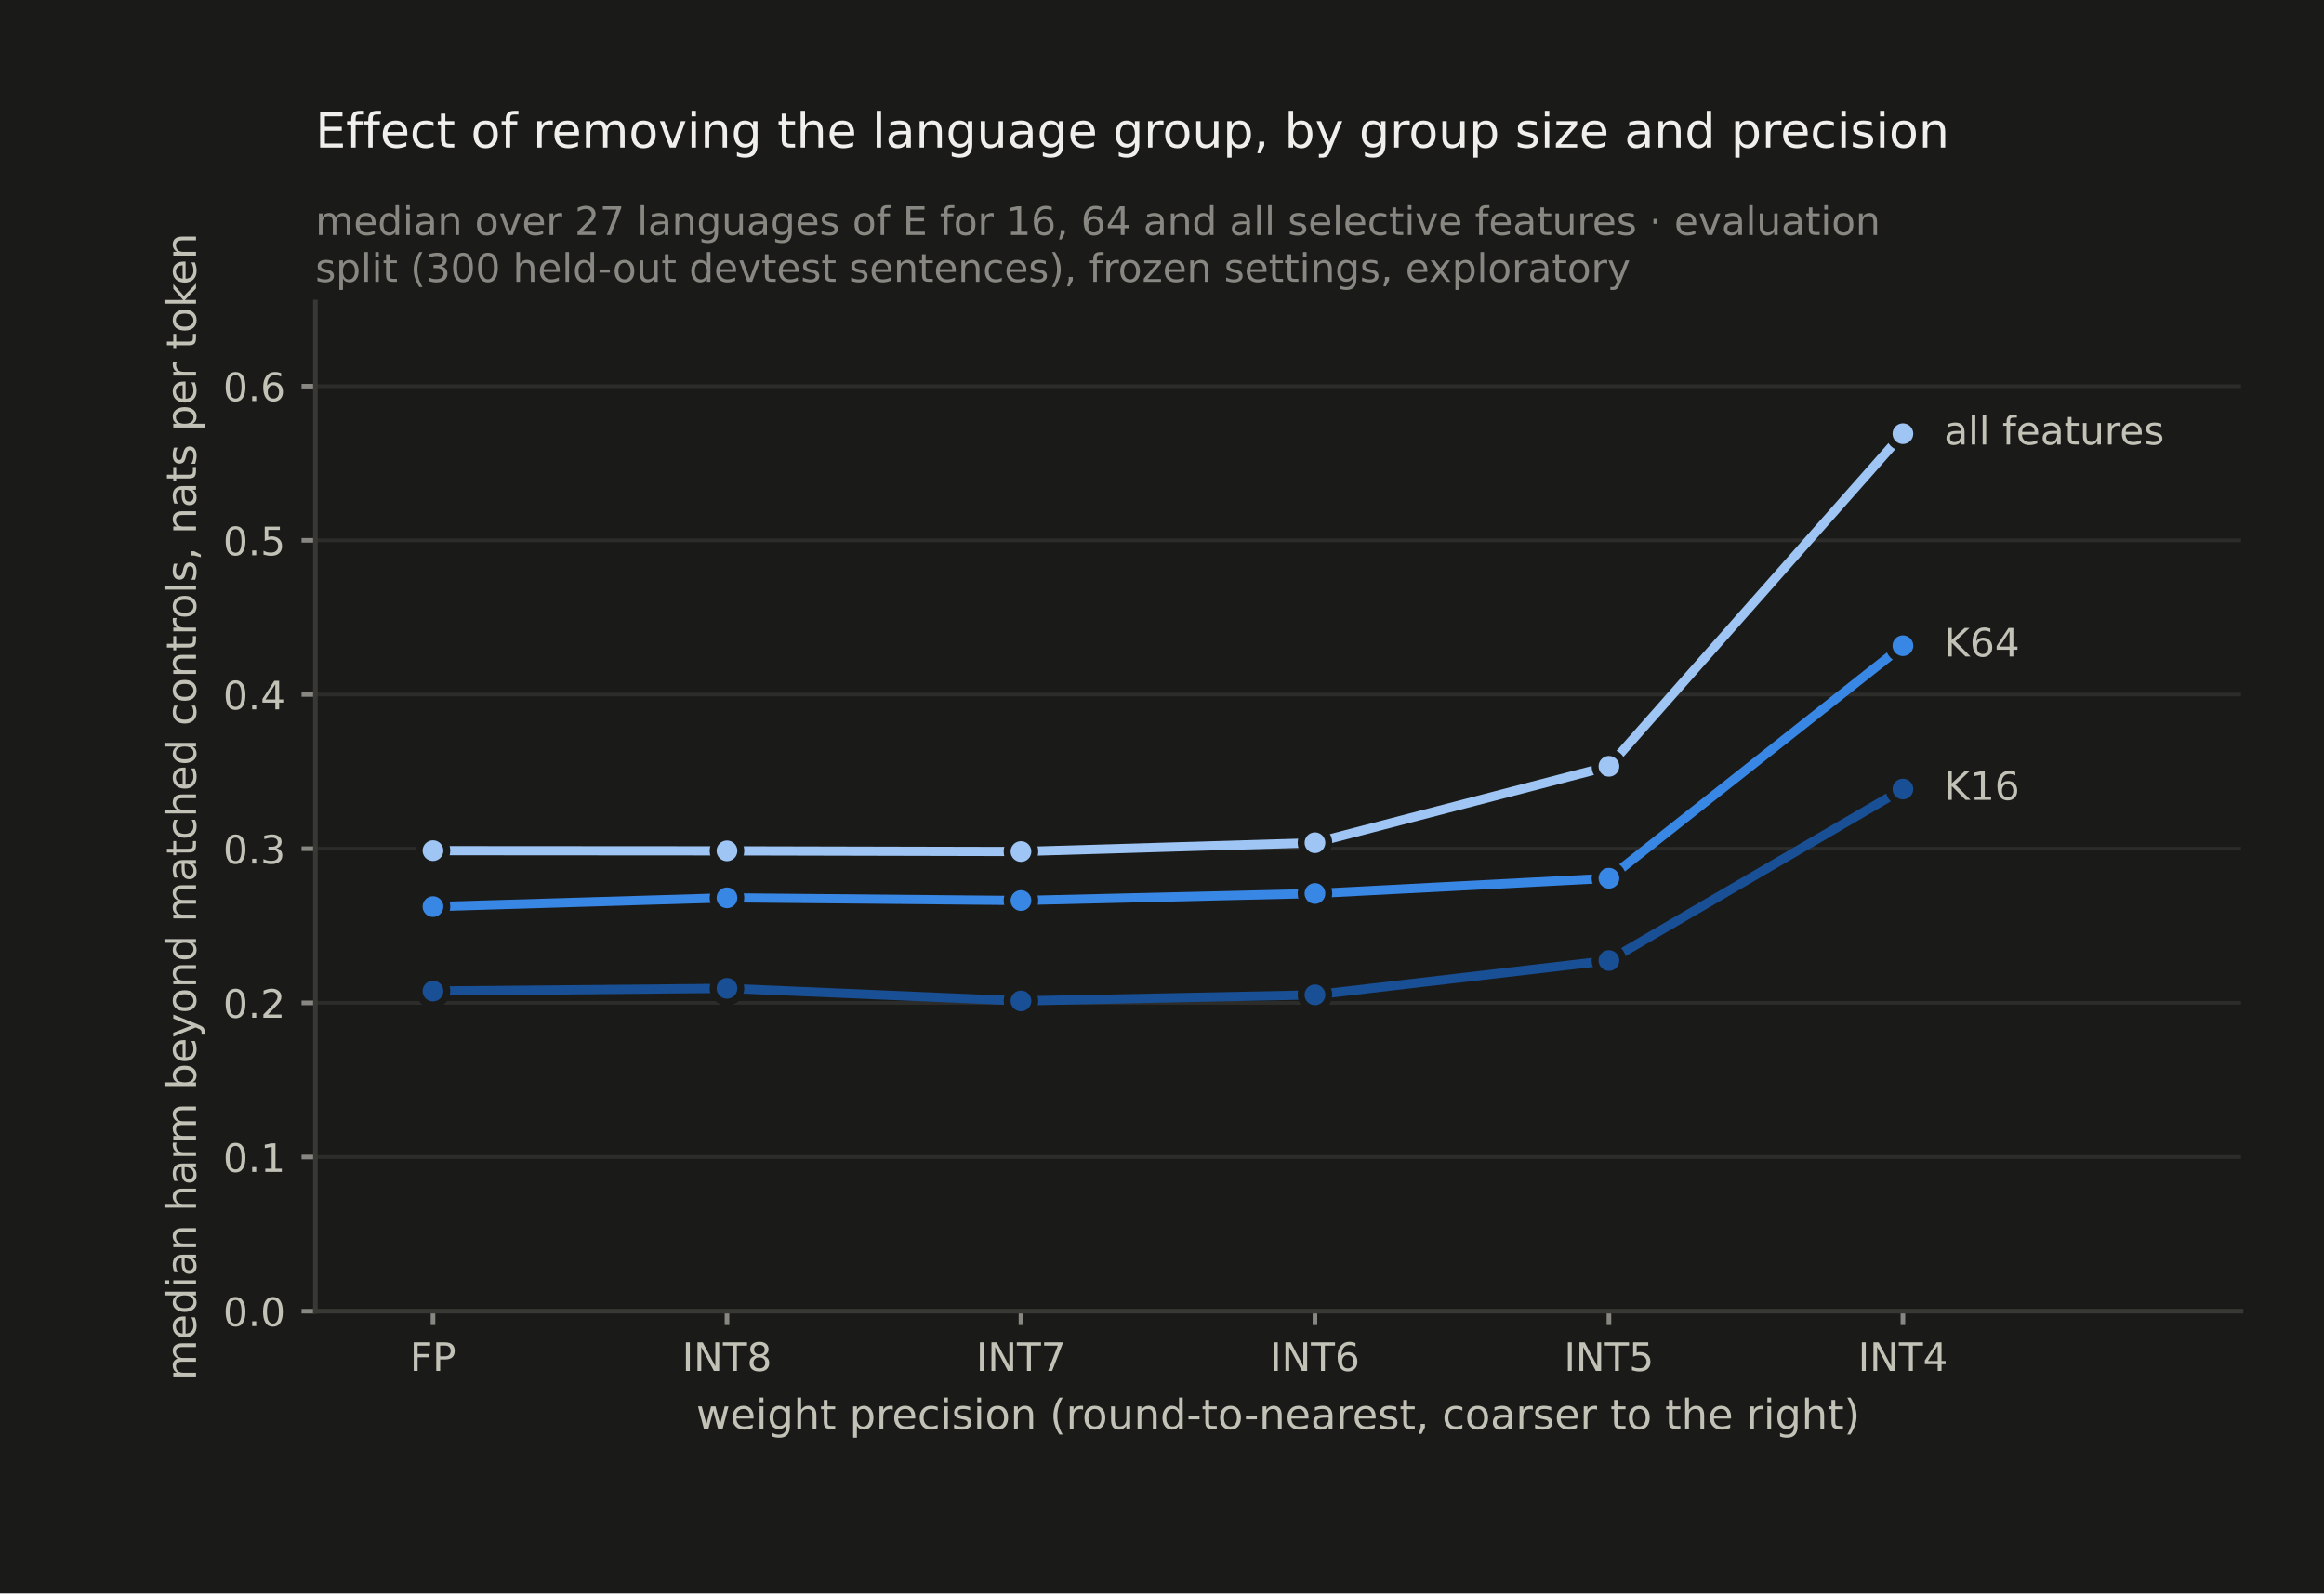
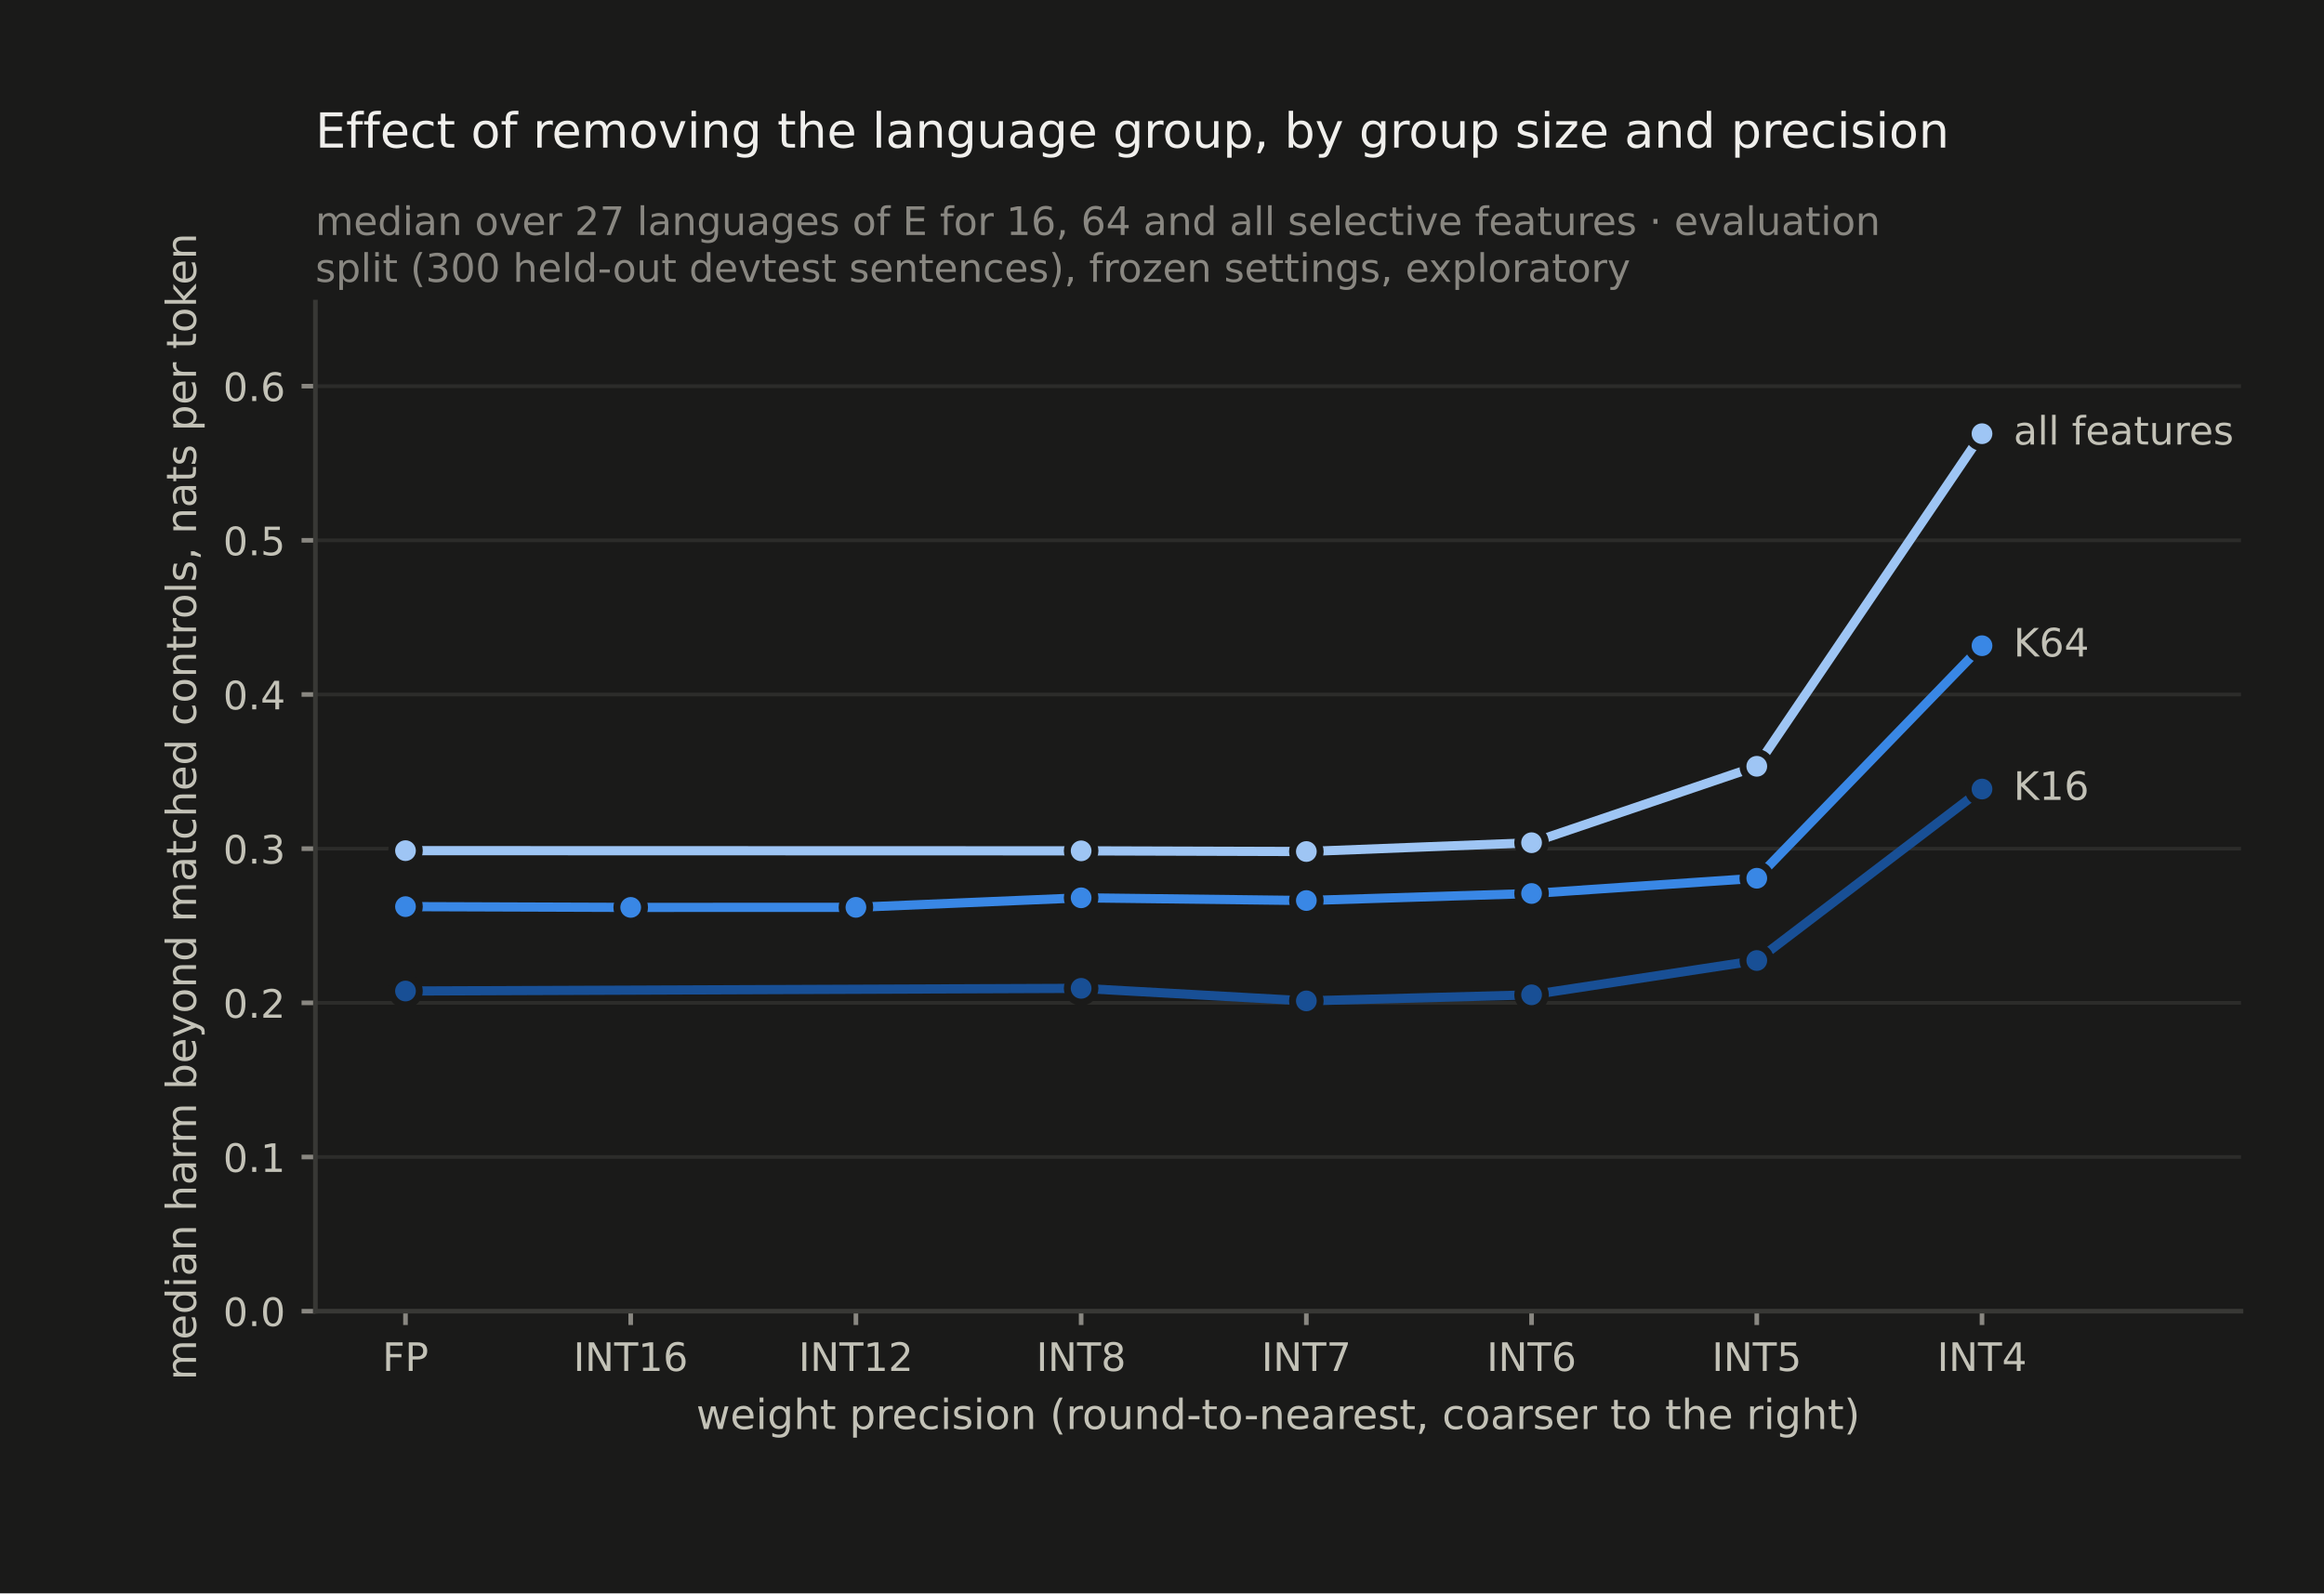
<svg xmlns="http://www.w3.org/2000/svg" xmlns:xlink="http://www.w3.org/1999/xlink" width="504pt" height="345.6pt" viewBox="0 0 504 345.6" version="1.1">
  <defs>
    <style type="text/css">*{stroke-linejoin: round; stroke-linecap: butt}</style>
  </defs>
  <g id="figure_1">
    <g id="patch_1">
      <path d="M 0 345.6  L 504 345.6  L 504 0  L 0 0  z " style="fill: #1a1a19" />
    </g>
    <g id="axes_1">
      <g id="patch_2">
        <path d="M 68.4 284.4  L 486 284.4  L 486 65.52  L 68.4 65.52  z " style="fill: #1a1a19" />
      </g>
      <g id="matplotlib.axis_1">
        <g id="xtick_1">
          <g id="line2d_1">
            <defs>
              <path id="m6f4d0545f2" d="M 0 0  L 0 3  " style="stroke: #898781" />
            </defs>
            <g>
-               <use xlink:href="#m6f4d0545f2" x="93.902" y="284.4" style="fill: #898781; stroke: #898781" />
+               <use xlink:href="#m6f4d0545f2" x="87.937" y="284.4" style="fill: #898781; stroke: #898781" />
            </g>
          </g>
          <g id="text_1">
-             <text style="font-size: 8.5px; font-family: 'DejaVu Sans', 'Bitstream Vera Sans', 'Computer Modern Sans Serif', 'Lucida Grande', 'Verdana', 'Geneva', 'Lucid', 'Arial', 'Helvetica', 'Avant Garde', sans-serif; text-anchor: middle; fill: #c3c2b7" x="93.902" y="297.359" transform="rotate(-0 93.90229 297.3587)">FP</text>
+             <text style="font-size: 8.5px; font-family: 'DejaVu Sans', 'Bitstream Vera Sans', 'Computer Modern Sans Serif', 'Lucida Grande', 'Verdana', 'Geneva', 'Lucid', 'Arial', 'Helvetica', 'Avant Garde', sans-serif; text-anchor: middle; fill: #c3c2b7" x="87.937" y="297.359" transform="rotate(-0 87.93684 297.3587)">FP</text>
          </g>
        </g>
        <g id="xtick_2">
          <g id="line2d_2">
            <g>
-               <use xlink:href="#m6f4d0545f2" x="157.658" y="284.4" style="fill: #898781; stroke: #898781" />
+               <use xlink:href="#m6f4d0545f2" x="136.779" y="284.4" style="fill: #898781; stroke: #898781" />
            </g>
          </g>
          <g id="text_2">
-             <text style="font-size: 8.5px; font-family: 'DejaVu Sans', 'Bitstream Vera Sans', 'Computer Modern Sans Serif', 'Lucida Grande', 'Verdana', 'Geneva', 'Lucid', 'Arial', 'Helvetica', 'Avant Garde', sans-serif; text-anchor: middle; fill: #c3c2b7" x="157.658" y="297.359" transform="rotate(-0 157.658 297.3587)">INT8</text>
+             <text style="font-size: 8.5px; font-family: 'DejaVu Sans', 'Bitstream Vera Sans', 'Computer Modern Sans Serif', 'Lucida Grande', 'Verdana', 'Geneva', 'Lucid', 'Arial', 'Helvetica', 'Avant Garde', sans-serif; text-anchor: middle; fill: #c3c2b7" x="136.779" y="297.359" transform="rotate(-0 136.7789 297.3587)">INT16</text>
          </g>
        </g>
        <g id="xtick_3">
          <g id="line2d_3">
            <g>
-               <use xlink:href="#m6f4d0545f2" x="221.414" y="284.4" style="fill: #898781; stroke: #898781" />
+               <use xlink:href="#m6f4d0545f2" x="185.621" y="284.4" style="fill: #898781; stroke: #898781" />
            </g>
          </g>
          <g id="text_3">
-             <text style="font-size: 8.5px; font-family: 'DejaVu Sans', 'Bitstream Vera Sans', 'Computer Modern Sans Serif', 'Lucida Grande', 'Verdana', 'Geneva', 'Lucid', 'Arial', 'Helvetica', 'Avant Garde', sans-serif; text-anchor: middle; fill: #c3c2b7" x="221.414" y="297.359" transform="rotate(-0 221.4137 297.3587)">INT7</text>
+             <text style="font-size: 8.5px; font-family: 'DejaVu Sans', 'Bitstream Vera Sans', 'Computer Modern Sans Serif', 'Lucida Grande', 'Verdana', 'Geneva', 'Lucid', 'Arial', 'Helvetica', 'Avant Garde', sans-serif; text-anchor: middle; fill: #c3c2b7" x="185.621" y="297.359" transform="rotate(-0 185.6211 297.3587)">INT12</text>
          </g>
        </g>
        <g id="xtick_4">
          <g id="line2d_4">
            <g>
-               <use xlink:href="#m6f4d0545f2" x="285.169" y="284.4" style="fill: #898781; stroke: #898781" />
+               <use xlink:href="#m6f4d0545f2" x="234.463" y="284.4" style="fill: #898781; stroke: #898781" />
            </g>
          </g>
          <g id="text_4">
-             <text style="font-size: 8.5px; font-family: 'DejaVu Sans', 'Bitstream Vera Sans', 'Computer Modern Sans Serif', 'Lucida Grande', 'Verdana', 'Geneva', 'Lucid', 'Arial', 'Helvetica', 'Avant Garde', sans-serif; text-anchor: middle; fill: #c3c2b7" x="285.169" y="297.359" transform="rotate(-0 285.1695 297.3587)">INT6</text>
+             <text style="font-size: 8.5px; font-family: 'DejaVu Sans', 'Bitstream Vera Sans', 'Computer Modern Sans Serif', 'Lucida Grande', 'Verdana', 'Geneva', 'Lucid', 'Arial', 'Helvetica', 'Avant Garde', sans-serif; text-anchor: middle; fill: #c3c2b7" x="234.463" y="297.359" transform="rotate(-0 234.4632 297.3587)">INT8</text>
          </g>
        </g>
        <g id="xtick_5">
          <g id="line2d_5">
            <g>
-               <use xlink:href="#m6f4d0545f2" x="348.925" y="284.4" style="fill: #898781; stroke: #898781" />
+               <use xlink:href="#m6f4d0545f2" x="283.305" y="284.4" style="fill: #898781; stroke: #898781" />
            </g>
          </g>
          <g id="text_5">
-             <text style="font-size: 8.5px; font-family: 'DejaVu Sans', 'Bitstream Vera Sans', 'Computer Modern Sans Serif', 'Lucida Grande', 'Verdana', 'Geneva', 'Lucid', 'Arial', 'Helvetica', 'Avant Garde', sans-serif; text-anchor: middle; fill: #c3c2b7" x="348.925" y="297.359" transform="rotate(-0 348.9252 297.3587)">INT5</text>
+             <text style="font-size: 8.5px; font-family: 'DejaVu Sans', 'Bitstream Vera Sans', 'Computer Modern Sans Serif', 'Lucida Grande', 'Verdana', 'Geneva', 'Lucid', 'Arial', 'Helvetica', 'Avant Garde', sans-serif; text-anchor: middle; fill: #c3c2b7" x="283.305" y="297.359" transform="rotate(-0 283.3053 297.3587)">INT7</text>
          </g>
        </g>
        <g id="xtick_6">
          <g id="line2d_6">
            <g>
-               <use xlink:href="#m6f4d0545f2" x="412.681" y="284.4" style="fill: #898781; stroke: #898781" />
+               <use xlink:href="#m6f4d0545f2" x="332.147" y="284.4" style="fill: #898781; stroke: #898781" />
            </g>
          </g>
          <g id="text_6">
-             <text style="font-size: 8.5px; font-family: 'DejaVu Sans', 'Bitstream Vera Sans', 'Computer Modern Sans Serif', 'Lucida Grande', 'Verdana', 'Geneva', 'Lucid', 'Arial', 'Helvetica', 'Avant Garde', sans-serif; text-anchor: middle; fill: #c3c2b7" x="412.681" y="297.359" transform="rotate(-0 412.6809 297.3587)">INT4</text>
-           </g>
-         </g>
-         <g id="text_7">
+             <text style="font-size: 8.5px; font-family: 'DejaVu Sans', 'Bitstream Vera Sans', 'Computer Modern Sans Serif', 'Lucida Grande', 'Verdana', 'Geneva', 'Lucid', 'Arial', 'Helvetica', 'Avant Garde', sans-serif; text-anchor: middle; fill: #c3c2b7" x="332.147" y="297.359" transform="rotate(-0 332.1474 297.3587)">INT6</text>
+           </g>
+         </g>
+         <g id="xtick_7">
+           <g id="line2d_7">
+             <g>
+               <use xlink:href="#m6f4d0545f2" x="380.989" y="284.4" style="fill: #898781; stroke: #898781" />
+             </g>
+           </g>
+           <g id="text_7">
+             <text style="font-size: 8.5px; font-family: 'DejaVu Sans', 'Bitstream Vera Sans', 'Computer Modern Sans Serif', 'Lucida Grande', 'Verdana', 'Geneva', 'Lucid', 'Arial', 'Helvetica', 'Avant Garde', sans-serif; text-anchor: middle; fill: #c3c2b7" x="380.989" y="297.359" transform="rotate(-0 380.9895 297.3587)">INT5</text>
+           </g>
+         </g>
+         <g id="xtick_8">
+           <g id="line2d_8">
+             <g>
+               <use xlink:href="#m6f4d0545f2" x="429.832" y="284.4" style="fill: #898781; stroke: #898781" />
+             </g>
+           </g>
+           <g id="text_8">
+             <text style="font-size: 8.5px; font-family: 'DejaVu Sans', 'Bitstream Vera Sans', 'Computer Modern Sans Serif', 'Lucida Grande', 'Verdana', 'Geneva', 'Lucid', 'Arial', 'Helvetica', 'Avant Garde', sans-serif; text-anchor: middle; fill: #c3c2b7" x="429.832" y="297.359" transform="rotate(-0 429.8316 297.3587)">INT4</text>
+           </g>
+         </g>
+         <g id="text_9">
          <text style="font-size: 9px; font-family: 'DejaVu Sans', 'Bitstream Vera Sans', 'Computer Modern Sans Serif', 'Lucida Grande', 'Verdana', 'Geneva', 'Lucid', 'Arial', 'Helvetica', 'Avant Garde', sans-serif; text-anchor: middle; fill: #c3c2b7" x="277.2" y="309.965" transform="rotate(-0 277.2 309.965)">weight precision (round-to-nearest, coarser to the right)</text>
        </g>
      </g>
      <g id="matplotlib.axis_2">
        <g id="ytick_1">
-           <g id="line2d_7">
+           <g id="line2d_9">
            <path d="M 68.4 284.4  L 486 284.4  " clip-path="url(#p377e4efe7d)" style="fill: none; stroke: #2c2c2a; stroke-width: 0.8; stroke-linecap: square" />
          </g>
-           <g id="line2d_8">
+           <g id="line2d_10">
            <defs>
              <path id="m219d30f5a1" d="M 0 0  L -3 0  " style="stroke: #898781" />
            </defs>
            <g>
              <use xlink:href="#m219d30f5a1" x="68.4" y="284.4" style="fill: #898781; stroke: #898781" />
            </g>
          </g>
-           <g id="text_8">
+           <g id="text_10">
            <text style="font-size: 8.5px; font-family: 'DejaVu Sans', 'Bitstream Vera Sans', 'Computer Modern Sans Serif', 'Lucida Grande', 'Verdana', 'Geneva', 'Lucid', 'Arial', 'Helvetica', 'Avant Garde', sans-serif; text-anchor: end; fill: #c3c2b7" x="61.9" y="287.629" transform="rotate(-0 61.9 287.6293)">0.0</text>
          </g>
        </g>
        <g id="ytick_2">
-           <g id="line2d_9">
+           <g id="line2d_11">
            <path d="M 68.4 250.96  L 486 250.96  " clip-path="url(#p377e4efe7d)" style="fill: none; stroke: #2c2c2a; stroke-width: 0.8; stroke-linecap: square" />
          </g>
-           <g id="line2d_10">
+           <g id="line2d_12">
            <g>
              <use xlink:href="#m219d30f5a1" x="68.4" y="250.96" style="fill: #898781; stroke: #898781" />
            </g>
          </g>
-           <g id="text_9">
+           <g id="text_11">
            <text style="font-size: 8.5px; font-family: 'DejaVu Sans', 'Bitstream Vera Sans', 'Computer Modern Sans Serif', 'Lucida Grande', 'Verdana', 'Geneva', 'Lucid', 'Arial', 'Helvetica', 'Avant Garde', sans-serif; text-anchor: end; fill: #c3c2b7" x="61.9" y="254.189" transform="rotate(-0 61.9 254.1891)">0.1</text>
          </g>
        </g>
        <g id="ytick_3">
-           <g id="line2d_11">
+           <g id="line2d_13">
            <path d="M 68.4 217.52  L 486 217.52  " clip-path="url(#p377e4efe7d)" style="fill: none; stroke: #2c2c2a; stroke-width: 0.8; stroke-linecap: square" />
          </g>
-           <g id="line2d_12">
+           <g id="line2d_14">
            <g>
              <use xlink:href="#m219d30f5a1" x="68.4" y="217.52" style="fill: #898781; stroke: #898781" />
            </g>
          </g>
-           <g id="text_10">
+           <g id="text_12">
            <text style="font-size: 8.5px; font-family: 'DejaVu Sans', 'Bitstream Vera Sans', 'Computer Modern Sans Serif', 'Lucida Grande', 'Verdana', 'Geneva', 'Lucid', 'Arial', 'Helvetica', 'Avant Garde', sans-serif; text-anchor: end; fill: #c3c2b7" x="61.9" y="220.749" transform="rotate(-0 61.9 220.7488)">0.2</text>
          </g>
        </g>
        <g id="ytick_4">
-           <g id="line2d_13">
+           <g id="line2d_15">
            <path d="M 68.4 184.079  L 486 184.079  " clip-path="url(#p377e4efe7d)" style="fill: none; stroke: #2c2c2a; stroke-width: 0.8; stroke-linecap: square" />
          </g>
-           <g id="line2d_14">
+           <g id="line2d_16">
            <g>
              <use xlink:href="#m219d30f5a1" x="68.4" y="184.079" style="fill: #898781; stroke: #898781" />
            </g>
          </g>
-           <g id="text_11">
+           <g id="text_13">
            <text style="font-size: 8.5px; font-family: 'DejaVu Sans', 'Bitstream Vera Sans', 'Computer Modern Sans Serif', 'Lucida Grande', 'Verdana', 'Geneva', 'Lucid', 'Arial', 'Helvetica', 'Avant Garde', sans-serif; text-anchor: end; fill: #c3c2b7" x="61.9" y="187.309" transform="rotate(-0 61.9 187.3086)">0.3</text>
          </g>
        </g>
        <g id="ytick_5">
-           <g id="line2d_15">
+           <g id="line2d_17">
            <path d="M 68.4 150.639  L 486 150.639  " clip-path="url(#p377e4efe7d)" style="fill: none; stroke: #2c2c2a; stroke-width: 0.8; stroke-linecap: square" />
          </g>
-           <g id="line2d_16">
+           <g id="line2d_18">
            <g>
              <use xlink:href="#m219d30f5a1" x="68.4" y="150.639" style="fill: #898781; stroke: #898781" />
            </g>
          </g>
-           <g id="text_12">
+           <g id="text_14">
            <text style="font-size: 8.5px; font-family: 'DejaVu Sans', 'Bitstream Vera Sans', 'Computer Modern Sans Serif', 'Lucida Grande', 'Verdana', 'Geneva', 'Lucid', 'Arial', 'Helvetica', 'Avant Garde', sans-serif; text-anchor: end; fill: #c3c2b7" x="61.9" y="153.868" transform="rotate(-0 61.9 153.8683)">0.4</text>
          </g>
        </g>
        <g id="ytick_6">
-           <g id="line2d_17">
+           <g id="line2d_19">
            <path d="M 68.4 117.199  L 486 117.199  " clip-path="url(#p377e4efe7d)" style="fill: none; stroke: #2c2c2a; stroke-width: 0.8; stroke-linecap: square" />
          </g>
-           <g id="line2d_18">
+           <g id="line2d_20">
            <g>
              <use xlink:href="#m219d30f5a1" x="68.4" y="117.199" style="fill: #898781; stroke: #898781" />
            </g>
          </g>
-           <g id="text_13">
+           <g id="text_15">
            <text style="font-size: 8.5px; font-family: 'DejaVu Sans', 'Bitstream Vera Sans', 'Computer Modern Sans Serif', 'Lucida Grande', 'Verdana', 'Geneva', 'Lucid', 'Arial', 'Helvetica', 'Avant Garde', sans-serif; text-anchor: end; fill: #c3c2b7" x="61.9" y="120.428" transform="rotate(-0 61.9 120.4281)">0.5</text>
          </g>
        </g>
        <g id="ytick_7">
-           <g id="line2d_19">
+           <g id="line2d_21">
            <path d="M 68.4 83.759  L 486 83.759  " clip-path="url(#p377e4efe7d)" style="fill: none; stroke: #2c2c2a; stroke-width: 0.8; stroke-linecap: square" />
          </g>
-           <g id="line2d_20">
+           <g id="line2d_22">
            <g>
              <use xlink:href="#m219d30f5a1" x="68.4" y="83.759" style="fill: #898781; stroke: #898781" />
            </g>
          </g>
-           <g id="text_14">
+           <g id="text_16">
            <text style="font-size: 8.5px; font-family: 'DejaVu Sans', 'Bitstream Vera Sans', 'Computer Modern Sans Serif', 'Lucida Grande', 'Verdana', 'Geneva', 'Lucid', 'Arial', 'Helvetica', 'Avant Garde', sans-serif; text-anchor: end; fill: #c3c2b7" x="61.9" y="86.988" transform="rotate(-0 61.9 86.98785)">0.6</text>
          </g>
        </g>
-         <g id="text_15">
+         <g id="text_17">
          <text style="font-size: 9px; font-family: 'DejaVu Sans', 'Bitstream Vera Sans', 'Computer Modern Sans Serif', 'Lucida Grande', 'Verdana', 'Geneva', 'Lucid', 'Arial', 'Helvetica', 'Avant Garde', sans-serif; text-anchor: middle; fill: #c3c2b7" x="42.511" y="174.96" transform="rotate(-90 42.51062 174.96)">median harm beyond matched controls, nats per token</text>
        </g>
      </g>
      <g id="patch_3">
        <path d="M 68.4 284.4  L 68.4 65.52  " style="fill: none; stroke: #383835; stroke-linejoin: miter; stroke-linecap: square" />
      </g>
      <g id="patch_4">
        <path d="M 68.4 284.4  L 486 284.4  " style="fill: none; stroke: #383835; stroke-linejoin: miter; stroke-linecap: square" />
      </g>
      <g id="size_K16">
-         <path d="M 93.902 214.958  L 157.658 214.373  L 221.414 217.098  L 285.169 215.781  L 348.925 208.338  L 412.681 171.148  " clip-path="url(#p377e4efe7d)" style="fill: none; stroke: #184f95; stroke-width: 2; stroke-linecap: square" />
+         <path d="M 87.937 214.958  L 234.463 214.373  L 283.305 217.098  L 332.147 215.781  L 380.989 208.338  L 429.832 171.148  " clip-path="url(#p377e4efe7d)" style="fill: none; stroke: #184f95; stroke-width: 2; stroke-linecap: square" />
        <defs>
          <path id="m2754b4df23" d="M 0 3  C 0.796 3 1.559 2.684 2.121 2.121  C 2.684 1.559 3 0.796 3 0  C 3 -0.796 2.684 -1.559 2.121 -2.121  C 1.559 -2.684 0.796 -3 0 -3  C -0.796 -3 -1.559 -2.684 -2.121 -2.121  C -2.684 -1.559 -3 -0.796 -3 0  C -3 0.796 -2.684 1.559 -2.121 2.121  C -1.559 2.684 -0.796 3 0 3  z " style="stroke: #1a1a19; stroke-width: 1.5" />
        </defs>
        <g clip-path="url(#p377e4efe7d)">
-           <use xlink:href="#m2754b4df23" x="93.902" y="214.958" style="fill: #184f95; stroke: #1a1a19; stroke-width: 1.5" />
-           <use xlink:href="#m2754b4df23" x="157.658" y="214.373" style="fill: #184f95; stroke: #1a1a19; stroke-width: 1.5" />
-           <use xlink:href="#m2754b4df23" x="221.414" y="217.098" style="fill: #184f95; stroke: #1a1a19; stroke-width: 1.5" />
-           <use xlink:href="#m2754b4df23" x="285.169" y="215.781" style="fill: #184f95; stroke: #1a1a19; stroke-width: 1.5" />
-           <use xlink:href="#m2754b4df23" x="348.925" y="208.338" style="fill: #184f95; stroke: #1a1a19; stroke-width: 1.5" />
-           <use xlink:href="#m2754b4df23" x="412.681" y="171.148" style="fill: #184f95; stroke: #1a1a19; stroke-width: 1.5" />
+           <use xlink:href="#m2754b4df23" x="87.937" y="214.958" style="fill: #184f95; stroke: #1a1a19; stroke-width: 1.5" />
+           <use xlink:href="#m2754b4df23" x="234.463" y="214.373" style="fill: #184f95; stroke: #1a1a19; stroke-width: 1.5" />
+           <use xlink:href="#m2754b4df23" x="283.305" y="217.098" style="fill: #184f95; stroke: #1a1a19; stroke-width: 1.5" />
+           <use xlink:href="#m2754b4df23" x="332.147" y="215.781" style="fill: #184f95; stroke: #1a1a19; stroke-width: 1.5" />
+           <use xlink:href="#m2754b4df23" x="380.989" y="208.338" style="fill: #184f95; stroke: #1a1a19; stroke-width: 1.5" />
+           <use xlink:href="#m2754b4df23" x="429.832" y="171.148" style="fill: #184f95; stroke: #1a1a19; stroke-width: 1.5" />
        </g>
      </g>
      <g id="end_label">
-         <text style="font-size: 8.5px; font-family: 'DejaVu Sans', 'Bitstream Vera Sans', 'Computer Modern Sans Serif', 'Lucida Grande', 'Verdana', 'Geneva', 'Lucid', 'Arial', 'Helvetica', 'Avant Garde', sans-serif; text-anchor: start; fill: #c3c2b7" x="421.607" y="173.493" transform="rotate(-0 421.6067 173.4933)">K16</text>
+         <text style="font-size: 8.5px; font-family: 'DejaVu Sans', 'Bitstream Vera Sans', 'Computer Modern Sans Serif', 'Lucida Grande', 'Verdana', 'Geneva', 'Lucid', 'Arial', 'Helvetica', 'Avant Garde', sans-serif; text-anchor: start; fill: #c3c2b7" x="436.669" y="173.493" transform="rotate(-0 436.6695 173.4933)">K16</text>
      </g>
      <g id="size_K64">
-         <path d="M 93.902 196.649  L 157.658 194.738  L 221.414 195.329  L 285.169 193.804  L 348.925 190.493  L 412.681 140.057  " clip-path="url(#p377e4efe7d)" style="fill: none; stroke: #3987e5; stroke-width: 2; stroke-linecap: square" />
+         <path d="M 87.937 196.649  L 136.779 196.819  L 185.621 196.806  L 234.463 194.738  L 283.305 195.329  L 332.147 193.804  L 380.989 190.493  L 429.832 140.057  " clip-path="url(#p377e4efe7d)" style="fill: none; stroke: #3987e5; stroke-width: 2; stroke-linecap: square" />
        <defs>
          <path id="maf13e5ca81" d="M 0 3  C 0.796 3 1.559 2.684 2.121 2.121  C 2.684 1.559 3 0.796 3 0  C 3 -0.796 2.684 -1.559 2.121 -2.121  C 1.559 -2.684 0.796 -3 0 -3  C -0.796 -3 -1.559 -2.684 -2.121 -2.121  C -2.684 -1.559 -3 -0.796 -3 0  C -3 0.796 -2.684 1.559 -2.121 2.121  C -1.559 2.684 -0.796 3 0 3  z " style="stroke: #1a1a19; stroke-width: 1.5" />
        </defs>
        <g clip-path="url(#p377e4efe7d)">
-           <use xlink:href="#maf13e5ca81" x="93.902" y="196.649" style="fill: #3987e5; stroke: #1a1a19; stroke-width: 1.5" />
-           <use xlink:href="#maf13e5ca81" x="157.658" y="194.738" style="fill: #3987e5; stroke: #1a1a19; stroke-width: 1.5" />
-           <use xlink:href="#maf13e5ca81" x="221.414" y="195.329" style="fill: #3987e5; stroke: #1a1a19; stroke-width: 1.5" />
-           <use xlink:href="#maf13e5ca81" x="285.169" y="193.804" style="fill: #3987e5; stroke: #1a1a19; stroke-width: 1.5" />
-           <use xlink:href="#maf13e5ca81" x="348.925" y="190.493" style="fill: #3987e5; stroke: #1a1a19; stroke-width: 1.5" />
-           <use xlink:href="#maf13e5ca81" x="412.681" y="140.057" style="fill: #3987e5; stroke: #1a1a19; stroke-width: 1.5" />
+           <use xlink:href="#maf13e5ca81" x="87.937" y="196.649" style="fill: #3987e5; stroke: #1a1a19; stroke-width: 1.5" />
+           <use xlink:href="#maf13e5ca81" x="136.779" y="196.819" style="fill: #3987e5; stroke: #1a1a19; stroke-width: 1.5" />
+           <use xlink:href="#maf13e5ca81" x="185.621" y="196.806" style="fill: #3987e5; stroke: #1a1a19; stroke-width: 1.5" />
+           <use xlink:href="#maf13e5ca81" x="234.463" y="194.738" style="fill: #3987e5; stroke: #1a1a19; stroke-width: 1.5" />
+           <use xlink:href="#maf13e5ca81" x="283.305" y="195.329" style="fill: #3987e5; stroke: #1a1a19; stroke-width: 1.5" />
+           <use xlink:href="#maf13e5ca81" x="332.147" y="193.804" style="fill: #3987e5; stroke: #1a1a19; stroke-width: 1.5" />
+           <use xlink:href="#maf13e5ca81" x="380.989" y="190.493" style="fill: #3987e5; stroke: #1a1a19; stroke-width: 1.5" />
+           <use xlink:href="#maf13e5ca81" x="429.832" y="140.057" style="fill: #3987e5; stroke: #1a1a19; stroke-width: 1.5" />
        </g>
      </g>
      <g id="end_label">
-         <text style="font-size: 8.5px; font-family: 'DejaVu Sans', 'Bitstream Vera Sans', 'Computer Modern Sans Serif', 'Lucida Grande', 'Verdana', 'Geneva', 'Lucid', 'Arial', 'Helvetica', 'Avant Garde', sans-serif; text-anchor: start; fill: #c3c2b7" x="421.607" y="142.403" transform="rotate(-0 421.6067 142.4028)">K64</text>
+         <text style="font-size: 8.5px; font-family: 'DejaVu Sans', 'Bitstream Vera Sans', 'Computer Modern Sans Serif', 'Lucida Grande', 'Verdana', 'Geneva', 'Lucid', 'Arial', 'Helvetica', 'Avant Garde', sans-serif; text-anchor: start; fill: #c3c2b7" x="436.669" y="142.403" transform="rotate(-0 436.6695 142.4028)">K64</text>
      </g>
      <g id="size_all">
-         <path d="M 93.902 184.509  L 157.658 184.551  L 221.414 184.699  L 285.169 182.79  L 348.925 166.212  L 412.681 94.07  " clip-path="url(#p377e4efe7d)" style="fill: none; stroke: #9ec5f4; stroke-width: 2; stroke-linecap: square" />
+         <path d="M 87.937 184.509  L 234.463 184.551  L 283.305 184.699  L 332.147 182.79  L 380.989 166.212  L 429.832 94.07  " clip-path="url(#p377e4efe7d)" style="fill: none; stroke: #9ec5f4; stroke-width: 2; stroke-linecap: square" />
        <defs>
          <path id="m4ce2c19077" d="M 0 3  C 0.796 3 1.559 2.684 2.121 2.121  C 2.684 1.559 3 0.796 3 0  C 3 -0.796 2.684 -1.559 2.121 -2.121  C 1.559 -2.684 0.796 -3 0 -3  C -0.796 -3 -1.559 -2.684 -2.121 -2.121  C -2.684 -1.559 -3 -0.796 -3 0  C -3 0.796 -2.684 1.559 -2.121 2.121  C -1.559 2.684 -0.796 3 0 3  z " style="stroke: #1a1a19; stroke-width: 1.5" />
        </defs>
        <g clip-path="url(#p377e4efe7d)">
-           <use xlink:href="#m4ce2c19077" x="93.902" y="184.509" style="fill: #9ec5f4; stroke: #1a1a19; stroke-width: 1.5" />
-           <use xlink:href="#m4ce2c19077" x="157.658" y="184.551" style="fill: #9ec5f4; stroke: #1a1a19; stroke-width: 1.5" />
-           <use xlink:href="#m4ce2c19077" x="221.414" y="184.699" style="fill: #9ec5f4; stroke: #1a1a19; stroke-width: 1.5" />
-           <use xlink:href="#m4ce2c19077" x="285.169" y="182.79" style="fill: #9ec5f4; stroke: #1a1a19; stroke-width: 1.5" />
-           <use xlink:href="#m4ce2c19077" x="348.925" y="166.212" style="fill: #9ec5f4; stroke: #1a1a19; stroke-width: 1.5" />
-           <use xlink:href="#m4ce2c19077" x="412.681" y="94.07" style="fill: #9ec5f4; stroke: #1a1a19; stroke-width: 1.5" />
+           <use xlink:href="#m4ce2c19077" x="87.937" y="184.509" style="fill: #9ec5f4; stroke: #1a1a19; stroke-width: 1.5" />
+           <use xlink:href="#m4ce2c19077" x="234.463" y="184.551" style="fill: #9ec5f4; stroke: #1a1a19; stroke-width: 1.5" />
+           <use xlink:href="#m4ce2c19077" x="283.305" y="184.699" style="fill: #9ec5f4; stroke: #1a1a19; stroke-width: 1.5" />
+           <use xlink:href="#m4ce2c19077" x="332.147" y="182.79" style="fill: #9ec5f4; stroke: #1a1a19; stroke-width: 1.5" />
+           <use xlink:href="#m4ce2c19077" x="380.989" y="166.212" style="fill: #9ec5f4; stroke: #1a1a19; stroke-width: 1.5" />
+           <use xlink:href="#m4ce2c19077" x="429.832" y="94.07" style="fill: #9ec5f4; stroke: #1a1a19; stroke-width: 1.5" />
        </g>
      </g>
      <g id="end_label">
-         <text style="font-size: 8.5px; font-family: 'DejaVu Sans', 'Bitstream Vera Sans', 'Computer Modern Sans Serif', 'Lucida Grande', 'Verdana', 'Geneva', 'Lucid', 'Arial', 'Helvetica', 'Avant Garde', sans-serif; text-anchor: start; fill: #c3c2b7" x="421.607" y="96.415" transform="rotate(-0 421.6067 96.41503)">all features</text>
+         <text style="font-size: 8.5px; font-family: 'DejaVu Sans', 'Bitstream Vera Sans', 'Computer Modern Sans Serif', 'Lucida Grande', 'Verdana', 'Geneva', 'Lucid', 'Arial', 'Helvetica', 'Avant Garde', sans-serif; text-anchor: start; fill: #c3c2b7" x="436.669" y="96.415" transform="rotate(-0 436.6695 96.41503)">all features</text>
      </g>
      <g id="subtitle">
        <text style="font-size: 8.5px; font-family: 'DejaVu Sans', 'Bitstream Vera Sans', 'Computer Modern Sans Serif', 'Lucida Grande', 'Verdana', 'Geneva', 'Lucid', 'Arial', 'Helvetica', 'Avant Garde', sans-serif; fill: #898781" transform="translate(68.4 50.9617)">median over 27 languages of E for 16, 64 and all selective features · evaluation</text>
        <text style="font-size: 8.5px; font-family: 'DejaVu Sans', 'Bitstream Vera Sans', 'Computer Modern Sans Serif', 'Lucida Grande', 'Verdana', 'Geneva', 'Lucid', 'Arial', 'Helvetica', 'Avant Garde', sans-serif; fill: #898781" transform="translate(68.4 61.12571)">split (300 held-out devtest sentences), frozen settings, exploratory</text>
      </g>
-       <g id="text_16">
+       <g id="text_18">
        <text style="font-size: 10.5px; font-family: 'DejaVu Sans', 'Bitstream Vera Sans', 'Computer Modern Sans Serif', 'Lucida Grande', 'Verdana', 'Geneva', 'Lucid', 'Arial', 'Helvetica', 'Avant Garde', sans-serif; text-anchor: start; fill: #f0efec" x="68.4" y="32.02" transform="rotate(-0 68.4 32.02)">Effect of removing the language group, by group size and precision</text>
      </g>
    </g>
  </g>
  <defs>
    <clipPath id="p377e4efe7d">
      <rect x="68.4" y="65.52" width="417.6" height="218.88" />
    </clipPath>
  </defs>
</svg>
